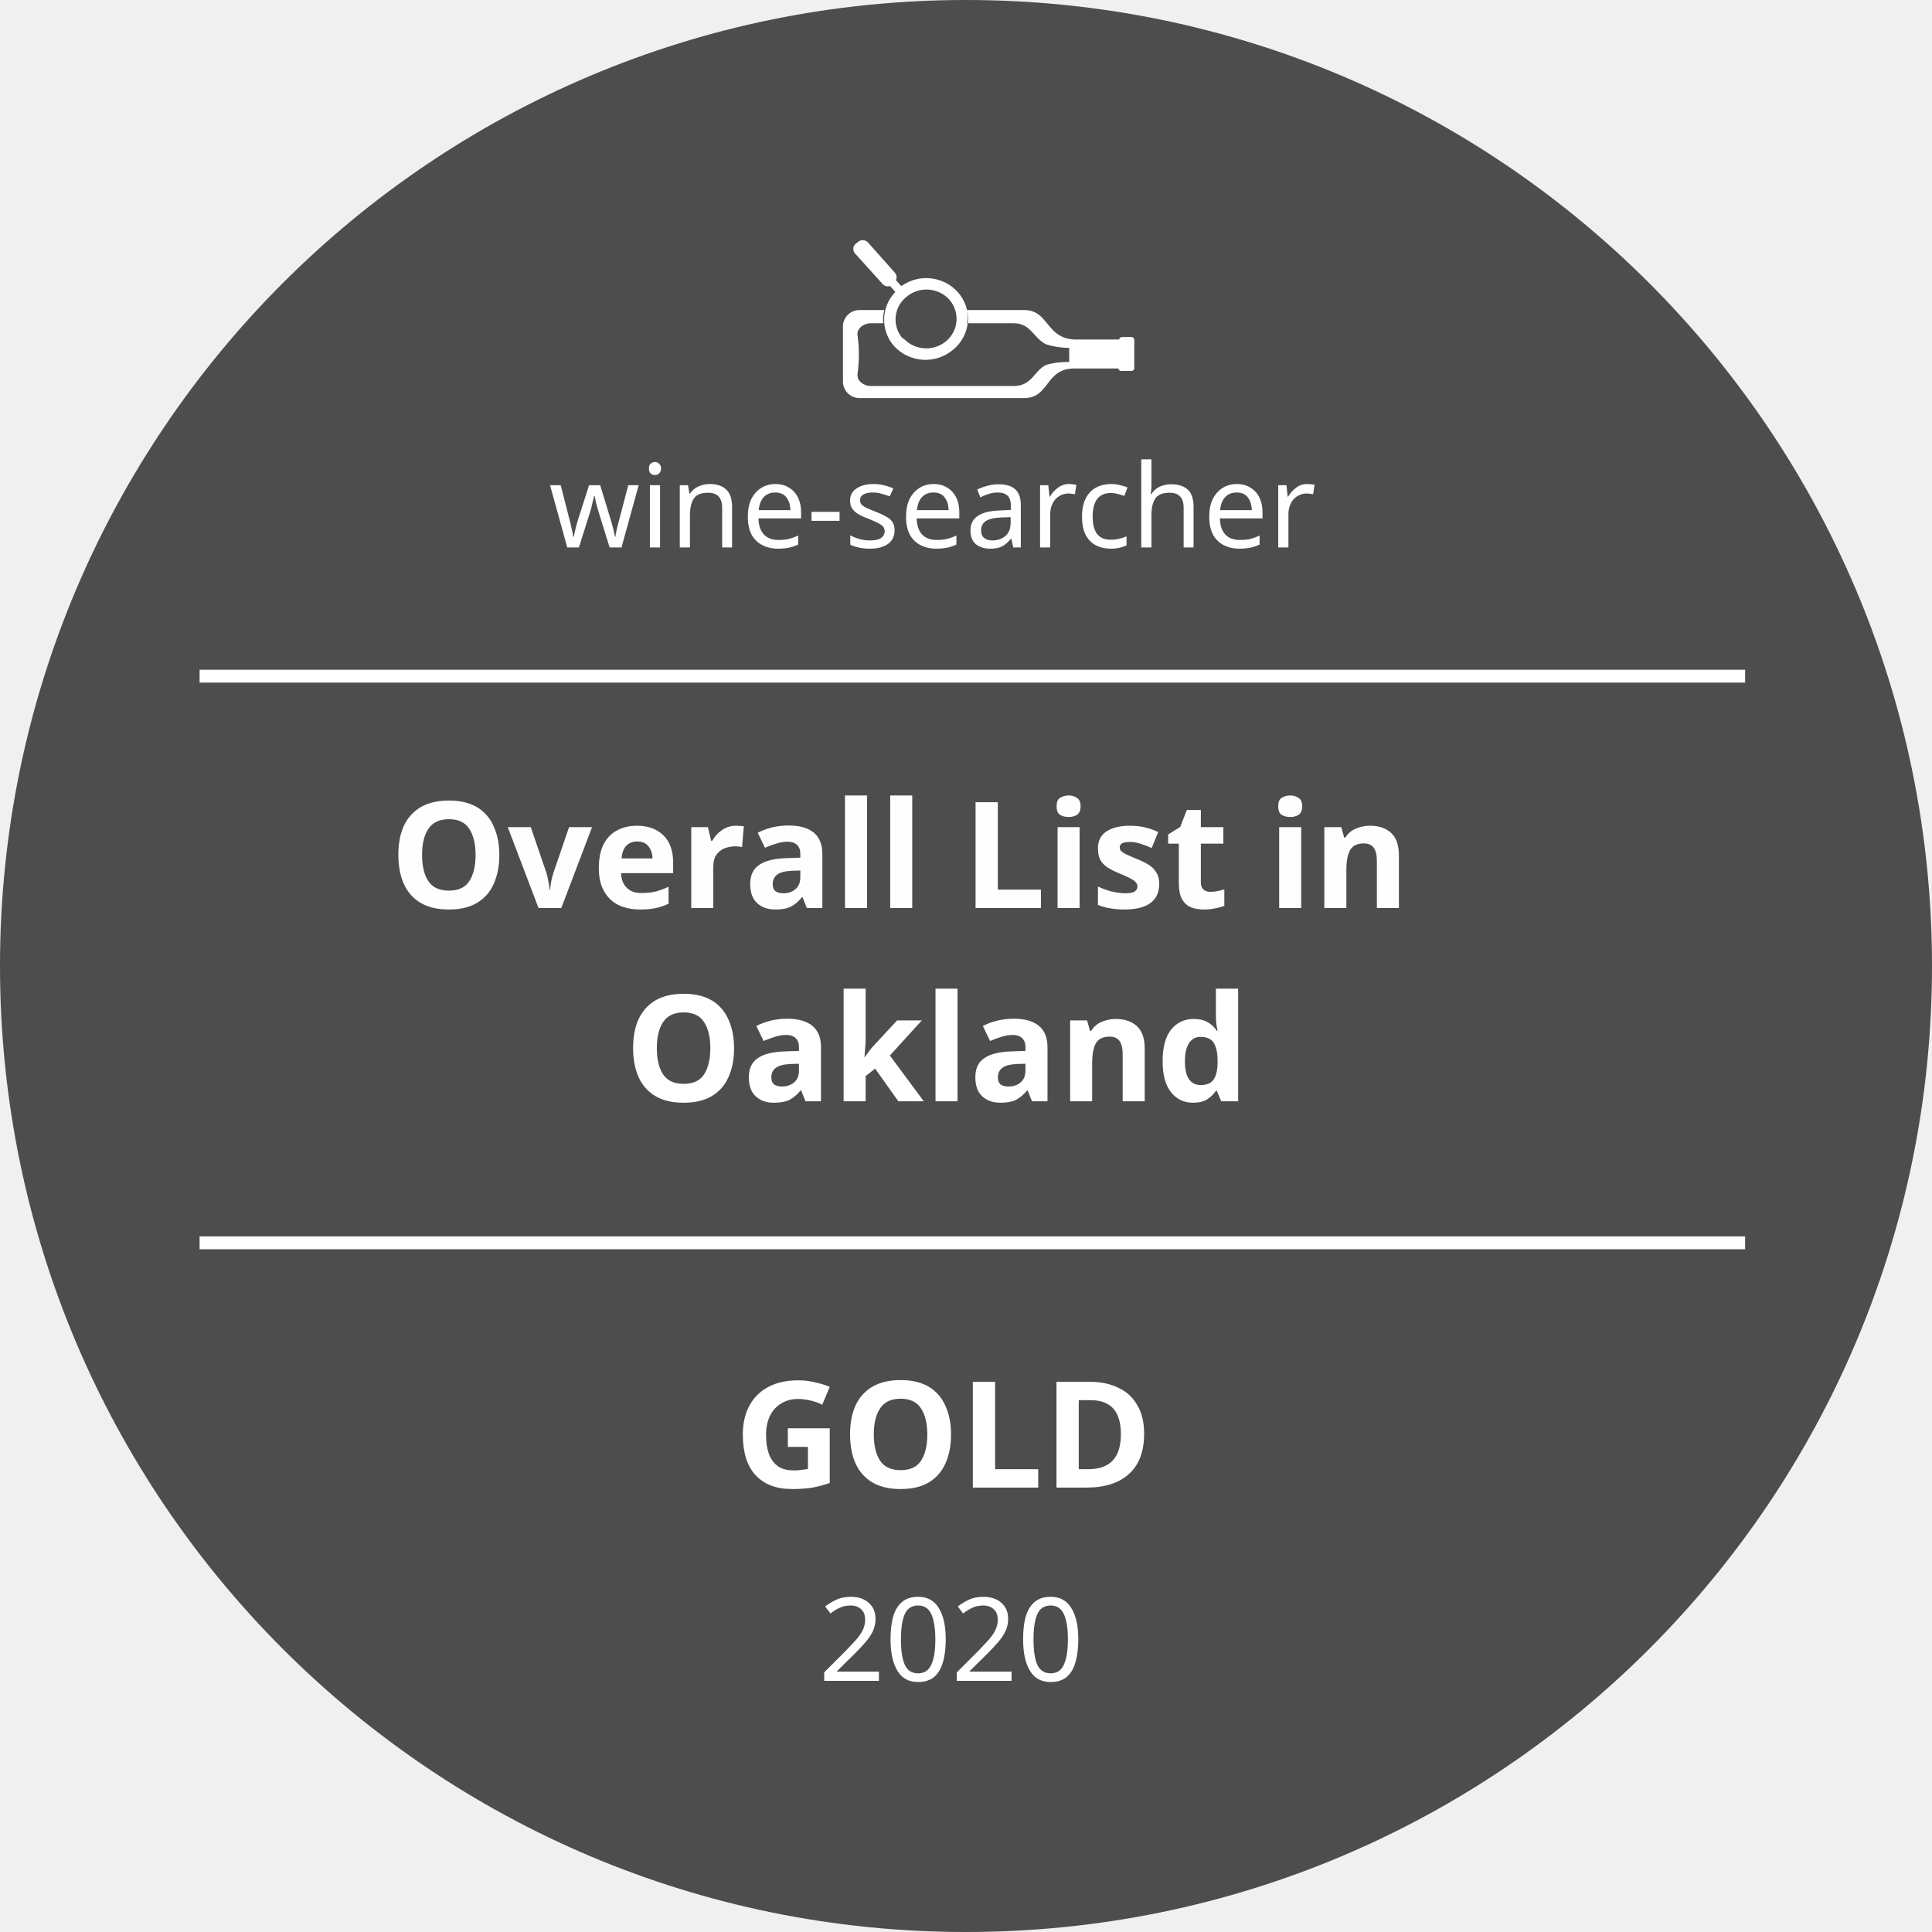
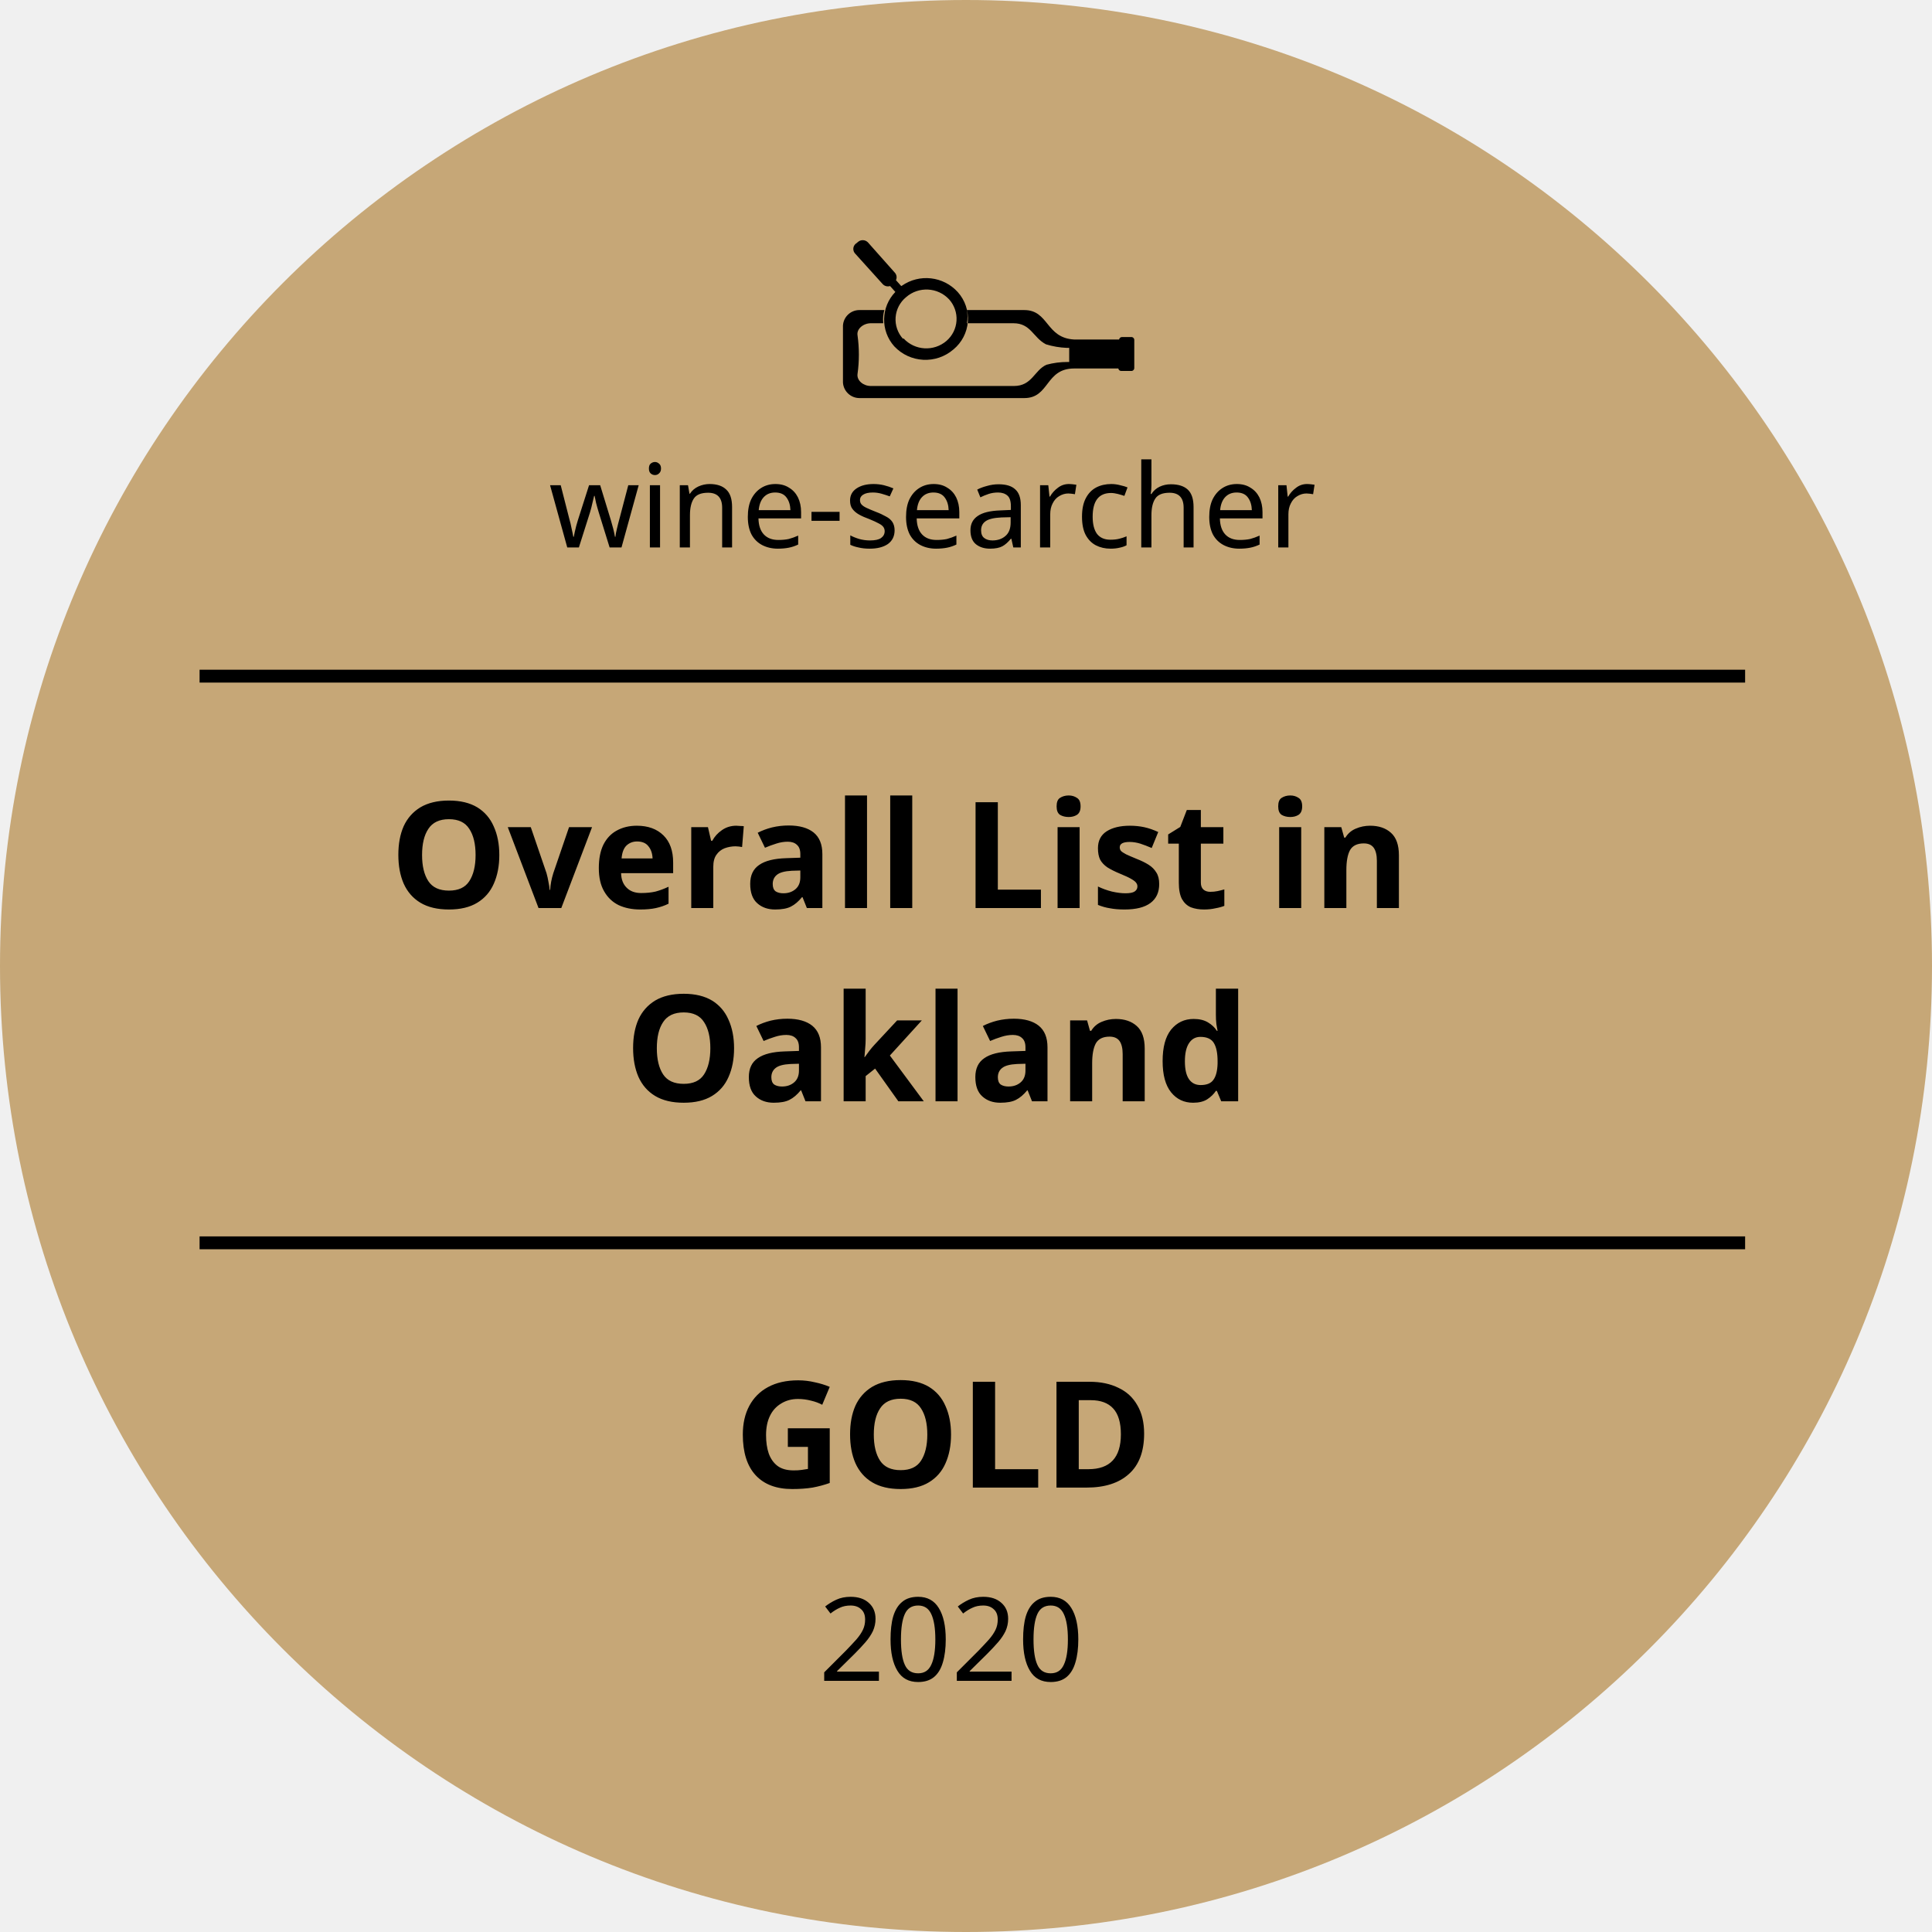
<svg xmlns="http://www.w3.org/2000/svg" viewBox="0 0 124.68 124.68">
  <defs>
-     <style>.cls-1{fill:#4e4d4d;}.cls-2,.cls-3,.cls-6,.cls-7{isolation:isolate;}.cls-3{font-size:7.48px;font-family:Verdana;}.cls-3,.cls-4,.cls-5,.cls-7{fill:#fff;}.cls-4{fill-rule:evenodd;}.cls-6,.cls-7{font-size:9.56px;font-family:Verdana-Bold, Verdana;font-weight:700;}.cls-6{fill:#fffefe;}</style>
+     <style>.cls-1{fill:#c6a777;}.cls-2,.cls-3,.cls-5{isolation:isolate;}.cls-3{font-size:7.48px;font-family:Verdana;}.cls-4{fill-rule:evenodd;}.cls-5{font-size:9.56px;font-family:Verdana-Bold, Verdana;font-weight:700;}</style>
  </defs>
  <g id="Layer_2" data-name="Layer 2">
    <g id="Layer_1-2" data-name="Layer 1">
      <circle class="cls-1" cx="62.34" cy="62.34" r="62.34" />
      <g class="cls-2">
        <text class="cls-3" transform="translate(35.42 35.33)">wine-searcher</text>
      </g>
      <path class="cls-4" d="M57,20.86a2.23,2.23,0,0,1,.07-.85h-1.6a1.06,1.06,0,0,0-1.07,1v3.68a1.07,1.07,0,0,0,1.07,1H66.1c1.64,0,1.35-1.91,3.22-1.91h2.85a.19.19,0,0,0,.19.16H73a.19.19,0,0,0,.2-.19V21.94a.19.19,0,0,0-.2-.19h-.59a.19.19,0,0,0-.19.16H69.32c-1.84-.1-1.63-1.9-3.22-1.9H62.4a2.44,2.44,0,0,1,0,.85h3c1.13,0,1.27.93,2.1,1.36a5.27,5.27,0,0,0,1.35.23H69v.22c0,.09,0,.6,0,.69H68.9a5.11,5.11,0,0,0-1.37.18c-.79.36-.92,1.37-2.1,1.37H56.2c-.48,0-.92-.35-.86-.78a9,9,0,0,0,0-2.49c-.07-.42.38-.78.86-.78Zm1.27,1a1.86,1.86,0,0,1,.2-2.68,2,2,0,0,1,2.78.14A1.88,1.88,0,0,1,61.08,22,2,2,0,0,1,58.31,21.84Zm-.11-3.4-.34-.38a.44.44,0,0,0-.07-.48L56,15.63a.47.47,0,0,0-.65,0l-.15.12a.44.44,0,0,0,0,.63l1.76,1.95a.46.46,0,0,0,.48.13l.34.38a2.58,2.58,0,0,0-.07,3.51,2.76,2.76,0,0,0,3.82.2,2.57,2.57,0,0,0,.28-3.7A2.75,2.75,0,0,0,58.2,18.44Z" />
-       <rect class="cls-5" x="12.88" y="79.79" width="99.74" height="0.83" />
-       <rect class="cls-5" x="12.88" y="43.22" width="99.74" height="0.83" />
-       <text class="cls-6" transform="translate(25.16 58.6)">Overall List in</text>
-       <text class="cls-7" transform="translate(40.31 71.07)">Oakland</text>
-       <text class="cls-7" transform="translate(47.39 96)">GOLD</text>
+       <rect x="12.88" y="79.79" width="99.74" height="0.83" />
+       <rect x="12.88" y="43.22" width="99.74" height="0.83" />
+       <text class="cls-5" transform="translate(25.16 58.6)">Overall List in</text>
+       <text class="cls-5" transform="translate(40.31 71.07)">Oakland</text>
+       <text class="cls-5" transform="translate(47.39 96)">GOLD</text>
      <text class="cls-3" transform="translate(52.83 108.47)">2020</text>
    </g>
  </g>
</svg>
